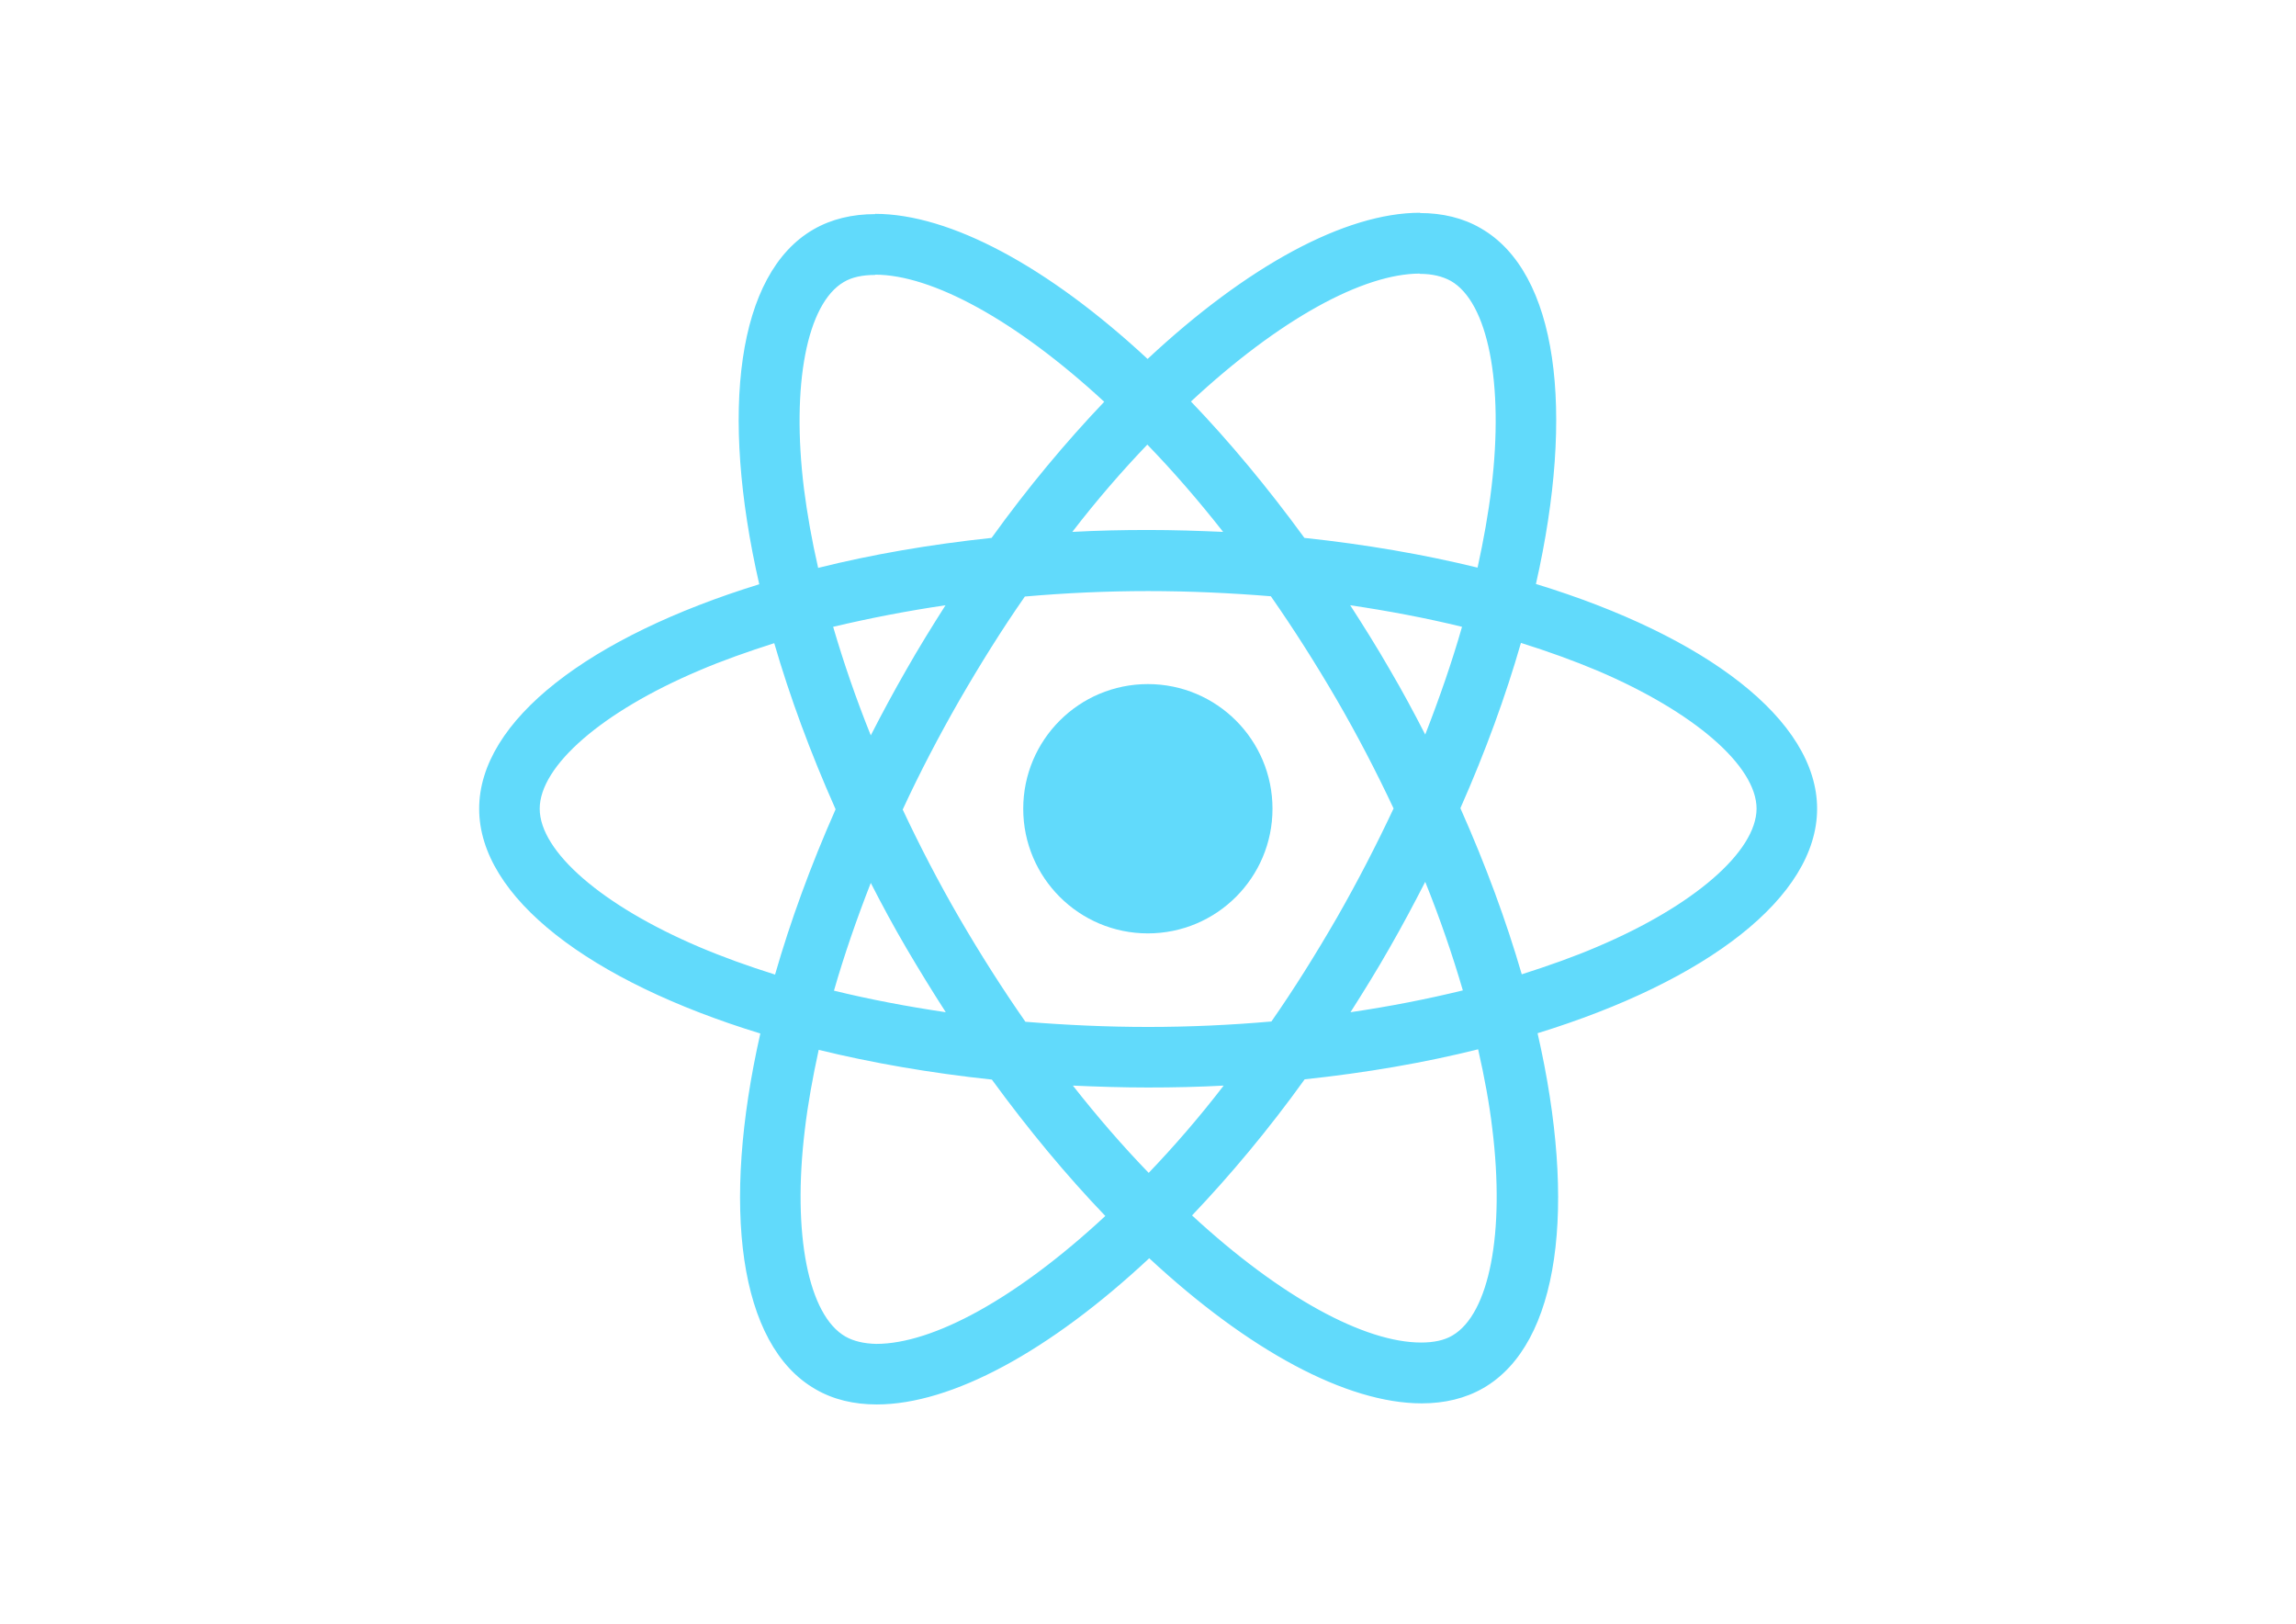
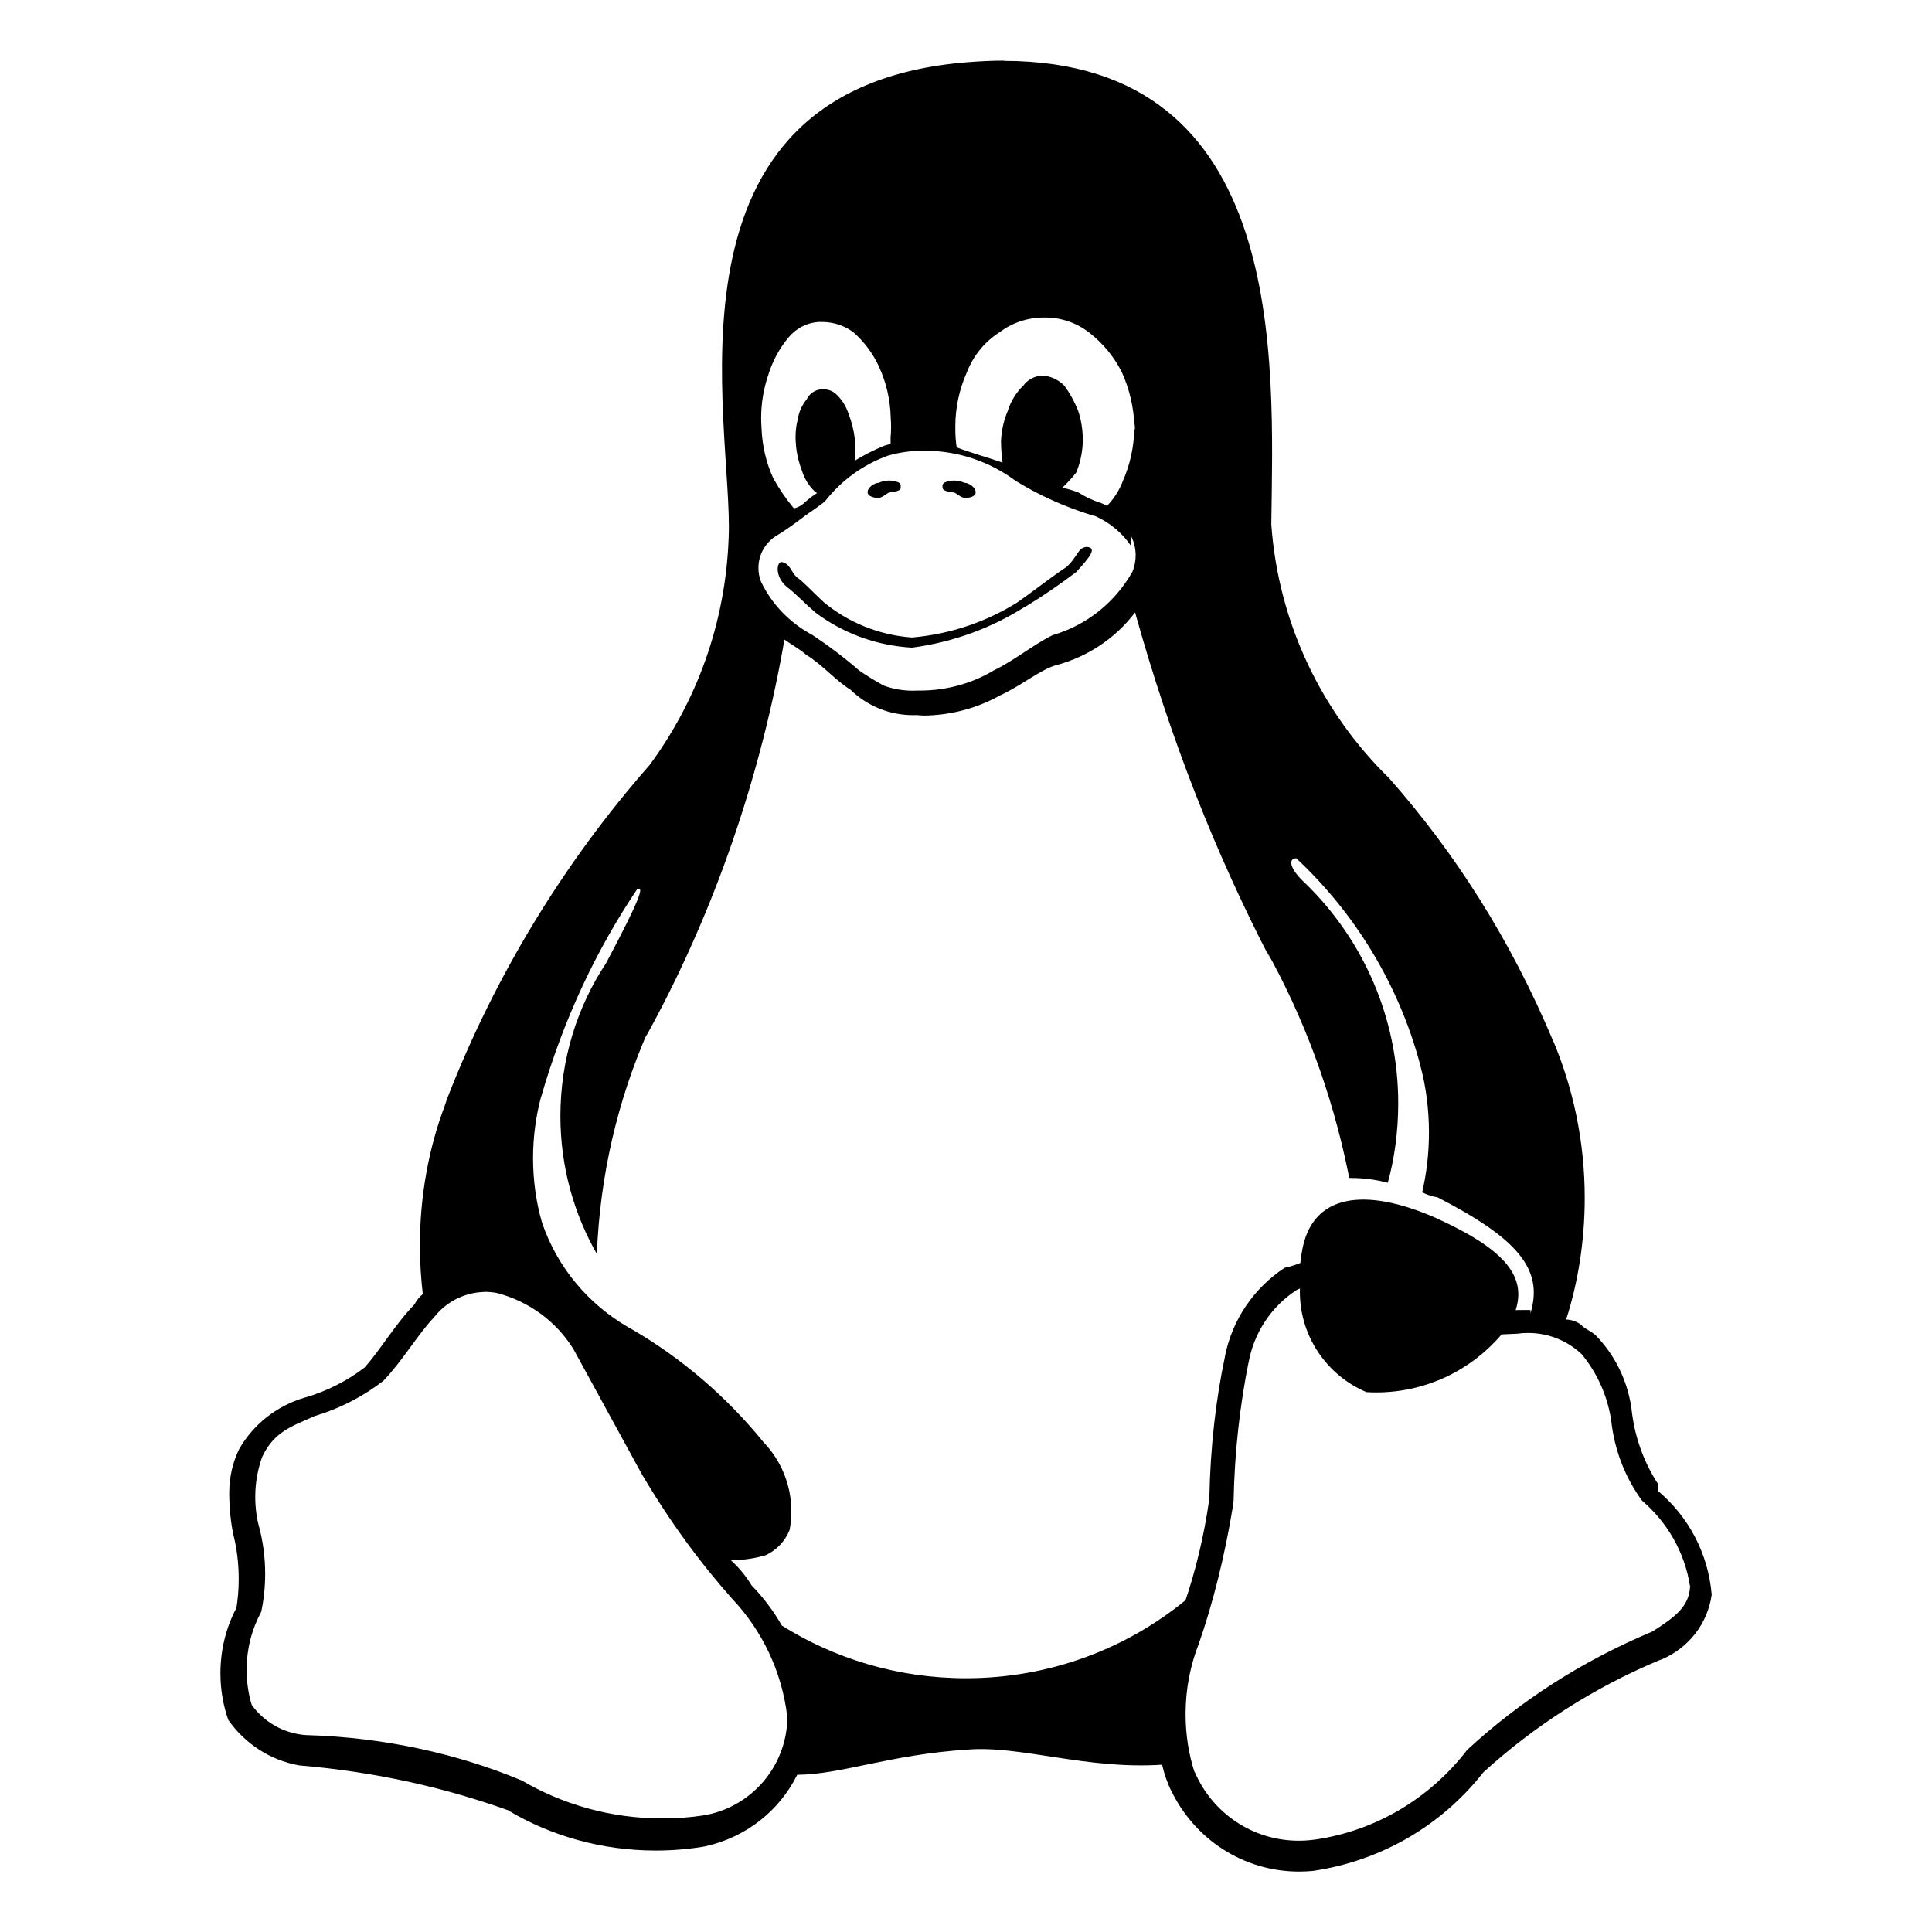
- <svg xmlns="http://www.w3.org/2000/svg" viewBox="0 0 841.9 595.3">
-   <g fill="#61DAFB">
-     <path d="M666.3 296.5c0-32.5-40.7-63.3-103.1-82.4 14.4-63.6 8-114.2-20.2-130.4-6.5-3.8-14.1-5.6-22.4-5.6v22.3c4.6 0 8.3.9 11.4 2.6 13.6 7.8 19.5 37.5 14.9 75.7-1.1 9.4-2.9 19.3-5.1 29.4-19.6-4.8-41-8.5-63.5-10.9-13.5-18.5-27.5-35.3-41.6-50 32.6-30.3 63.2-46.9 84-46.9V78c-27.5 0-63.5 19.6-99.9 53.6-36.4-33.8-72.4-53.2-99.9-53.2v22.3c20.7 0 51.4 16.5 84 46.6-14 14.7-28 31.4-41.3 49.9-22.6 2.4-44 6.1-63.6 11-2.3-10-4-19.7-5.2-29-4.7-38.2 1.1-67.9 14.6-75.8 3-1.8 6.9-2.6 11.5-2.6V78.5c-8.4 0-16 1.8-22.6 5.6-28.1 16.2-34.4 66.7-19.9 130.1-62.2 19.2-102.7 49.9-102.7 82.3 0 32.5 40.7 63.3 103.1 82.4-14.4 63.6-8 114.2 20.2 130.4 6.5 3.8 14.1 5.6 22.5 5.6 27.5 0 63.5-19.6 99.9-53.6 36.4 33.8 72.4 53.2 99.9 53.2 8.4 0 16-1.8 22.6-5.6 28.1-16.2 34.4-66.7 19.9-130.1 62-19.1 102.5-49.9 102.5-82.3zm-130.2-66.7c-3.7 12.9-8.3 26.2-13.5 39.5-4.1-8-8.4-16-13.1-24-4.6-8-9.5-15.8-14.4-23.4 14.2 2.1 27.9 4.7 41 7.9zm-45.8 106.5c-7.8 13.5-15.8 26.3-24.1 38.2-14.9 1.3-30 2-45.2 2-15.1 0-30.2-.7-45-1.9-8.3-11.9-16.4-24.6-24.2-38-7.6-13.1-14.5-26.4-20.8-39.8 6.2-13.4 13.2-26.8 20.7-39.9 7.8-13.5 15.8-26.3 24.1-38.2 14.9-1.3 30-2 45.2-2 15.1 0 30.2.7 45 1.9 8.3 11.9 16.4 24.6 24.2 38 7.6 13.1 14.5 26.4 20.8 39.8-6.3 13.4-13.2 26.8-20.7 39.9zm32.3-13c5.4 13.4 10 26.8 13.8 39.8-13.1 3.2-26.9 5.9-41.2 8 4.9-7.7 9.8-15.6 14.4-23.7 4.6-8 8.9-16.1 13-24.1zM421.2 430c-9.3-9.6-18.6-20.3-27.8-32 9 .4 18.2.7 27.5.7 9.4 0 18.7-.2 27.8-.7-9 11.7-18.3 22.4-27.5 32zm-74.4-58.9c-14.2-2.1-27.9-4.7-41-7.9 3.7-12.9 8.3-26.2 13.5-39.5 4.1 8 8.4 16 13.1 24 4.7 8 9.5 15.8 14.4 23.4zM420.7 163c9.3 9.6 18.6 20.3 27.8 32-9-.4-18.2-.7-27.5-.7-9.4 0-18.7.2-27.8.7 9-11.7 18.3-22.4 27.5-32zm-74 58.9c-4.9 7.7-9.8 15.6-14.4 23.7-4.6 8-8.9 16-13 24-5.4-13.4-10-26.8-13.8-39.8 13.1-3.1 26.9-5.8 41.2-7.9zm-90.5 125.2c-35.4-15.1-58.3-34.9-58.3-50.6 0-15.7 22.9-35.6 58.3-50.6 8.6-3.7 18-7 27.7-10.1 5.7 19.6 13.2 40 22.5 60.9-9.2 20.8-16.6 41.1-22.2 60.6-9.9-3.1-19.3-6.5-28-10.2zM310 490c-13.6-7.8-19.5-37.5-14.9-75.7 1.1-9.4 2.9-19.3 5.1-29.4 19.6 4.8 41 8.5 63.5 10.9 13.5 18.5 27.5 35.3 41.6 50-32.6 30.3-63.2 46.9-84 46.9-4.5-.1-8.3-1-11.3-2.7zm237.2-76.2c4.7 38.2-1.1 67.9-14.6 75.8-3 1.8-6.9 2.6-11.5 2.6-20.7 0-51.4-16.5-84-46.6 14-14.7 28-31.4 41.3-49.9 22.6-2.4 44-6.1 63.6-11 2.3 10.1 4.1 19.8 5.2 29.1zm38.5-66.7c-8.6 3.7-18 7-27.7 10.1-5.7-19.6-13.2-40-22.5-60.9 9.2-20.8 16.6-41.1 22.2-60.6 9.9 3.1 19.3 6.5 28.1 10.2 35.4 15.1 58.3 34.9 58.3 50.6-.1 15.7-23 35.6-58.4 50.6zM320.8 78.4z" />
-     <circle cx="420.9" cy="296.5" r="45.7" />
-     <path d="M520.5 78.1z" />
-   </g>
+ <svg xmlns="http://www.w3.org/2000/svg" fill="#000000" width="800px" height="800px" viewBox="0 0 32 32" version="1.1">
+   <path d="M14.923 8.080c-0.025 0.072-0.141 0.061-0.207 0.082-0.059 0.031-0.107 0.085-0.175 0.085-0.062 0-0.162-0.025-0.17-0.085-0.012-0.082 0.11-0.166 0.187-0.166 0.050-0.024 0.108-0.037 0.169-0.037 0.056 0 0.109 0.011 0.157 0.032l-0.003-0.001c0.022 0.009 0.038 0.030 0.038 0.055 0 0.003-0 0.005-0.001 0.008l0-0v0.025h0.004zM15.611 8.080v-0.027c-0.008-0.025 0.016-0.052 0.036-0.062 0.046-0.020 0.1-0.032 0.157-0.032 0.061 0 0.119 0.014 0.17 0.038l-0.002-0.001c0.079 0 0.2 0.084 0.187 0.169-0.007 0.061-0.106 0.082-0.169 0.082-0.069 0-0.115-0.054-0.176-0.085-0.065-0.023-0.182-0.010-0.204-0.081zM16.963 10.058c-0.532 0.337-1.161 0.574-1.835 0.666l-0.024 0.003c-0.606-0.035-1.157-0.248-1.607-0.588l0.007 0.005c-0.192-0.167-0.35-0.335-0.466-0.419-0.205-0.167-0.18-0.416-0.092-0.416 0.136 0.020 0.161 0.167 0.249 0.25 0.12 0.082 0.269 0.25 0.45 0.416 0.397 0.328 0.899 0.541 1.45 0.583l0.009 0.001c0.654-0.057 1.249-0.267 1.763-0.592l-0.016 0.010c0.244-0.169 0.556-0.417 0.81-0.584 0.195-0.17 0.186-0.334 0.349-0.334 0.16 0.020 0.043 0.167-0.184 0.415-0.246 0.188-0.527 0.381-0.818 0.56l-0.044 0.025zM8.017 21.397h0.012c0.069 0 0.137 0.007 0.203 0.019l-0.007-0.001c0.544 0.14 0.992 0.478 1.273 0.931l0.005 0.009 1.137 2.079 0.004 0.004c0.457 0.773 0.948 1.442 1.497 2.059l-0.011-0.013c0.49 0.52 0.82 1.196 0.909 1.946l0.002 0.016v0.008c-0.012 0.817-0.613 1.491-1.396 1.616l-0.009 0.001c-0.2 0.031-0.432 0.048-0.667 0.048-0.857 0-1.659-0.233-2.347-0.64l0.021 0.012c-1.053-0.441-2.275-0.714-3.555-0.752l-0.015-0c-0.372-0.025-0.696-0.215-0.901-0.496l-0.002-0.003c-0.054-0.174-0.085-0.374-0.085-0.582 0-0.35 0.088-0.679 0.244-0.966l-0.005 0.011v-0.005l0.003-0.004c0.041-0.188 0.065-0.405 0.065-0.627 0-0.274-0.036-0.539-0.104-0.791l0.005 0.021c-0.041-0.15-0.065-0.323-0.065-0.502 0-0.242 0.043-0.473 0.123-0.687l-0.004 0.014c0.2-0.417 0.495-0.5 0.862-0.666 0.438-0.133 0.819-0.334 1.151-0.593l-0.008 0.006h0.002v-0.003c0.32-0.335 0.556-0.751 0.835-1.047 0.195-0.249 0.492-0.41 0.827-0.42l0.002-0zM21.531 21.336c-0.001 0.017-0.001 0.038-0.001 0.059 0 0.743 0.449 1.381 1.091 1.658l0.012 0.005c0.048 0.003 0.104 0.005 0.16 0.005 0.831 0 1.575-0.371 2.075-0.957l0.003-0.004 0.264-0.012c0.053-0.008 0.114-0.012 0.176-0.012 0.341 0 0.652 0.132 0.883 0.348l-0.001-0.001 0.004 0.004c0.249 0.301 0.422 0.673 0.487 1.082l0.002 0.013c0.055 0.505 0.238 0.96 0.517 1.34l-0.005-0.008c0.416 0.356 0.705 0.85 0.793 1.411l0.002 0.013 0.004-0.009v0.022l-0.004-0.015c-0.019 0.327-0.231 0.495-0.622 0.744-1.184 0.497-2.201 1.158-3.077 1.968l0.007-0.006c-0.608 0.792-1.501 1.339-2.523 1.486l-0.021 0.002c-0.074 0.010-0.16 0.016-0.247 0.016-0.768 0-1.428-0.464-1.716-1.126l-0.005-0.012-0.006-0.004c-0.093-0.286-0.146-0.615-0.146-0.956 0-0.416 0.079-0.813 0.224-1.178l-0.008 0.022c0.234-0.668 0.435-1.466 0.568-2.288l0.011-0.083c0.016-0.812 0.104-1.593 0.258-2.35l-0.014 0.083c0.085-0.518 0.381-0.954 0.794-1.225l0.007-0.004 0.056-0.027zM18.8 10.142c0.6 2.147 1.339 4.002 2.247 5.757l-0.079-0.167c0.613 1.090 1.090 2.355 1.363 3.695l0.014 0.084c0.009-0 0.020-0 0.031-0 0.217 0 0.427 0.029 0.627 0.084l-0.017-0.004c0.11-0.395 0.173-0.848 0.173-1.316 0-1.426-0.587-2.716-1.533-3.639l-0.001-0.001c-0.275-0.25-0.29-0.419-0.154-0.419 0.971 0.91 1.689 2.078 2.045 3.394l0.012 0.051c0.089 0.329 0.14 0.707 0.14 1.097 0 0.351-0.041 0.693-0.119 1.020l0.006-0.030c0.074 0.038 0.16 0.067 0.251 0.083l0.006 0.001c1.29 0.667 1.766 1.172 1.537 1.921v-0.054c-0.075-0.004-0.15 0-0.225 0h-0.020c0.189-0.584-0.227-1.031-1.331-1.53-1.143-0.5-2.057-0.42-2.212 0.581-0.011 0.049-0.019 0.106-0.022 0.165l-0 0.003c-0.073 0.030-0.16 0.058-0.25 0.078l-0.011 0.002c-0.508 0.336-0.87 0.859-0.989 1.469l-0.002 0.014c-0.148 0.695-0.241 1.5-0.256 2.323l-0 0.012v0.004c-0.091 0.637-0.23 1.207-0.418 1.753l0.020-0.066c-0.983 0.804-2.251 1.29-3.634 1.29-1.13 0-2.184-0.325-3.073-0.887l0.024 0.014c-0.146-0.253-0.313-0.472-0.503-0.667l0.001 0.001c-0.097-0.16-0.211-0.297-0.342-0.415l-0.002-0.001c0.207-0 0.407-0.031 0.596-0.088l-0.015 0.004c0.18-0.085 0.318-0.232 0.391-0.412l0.002-0.005c0.018-0.093 0.029-0.199 0.029-0.308 0-0.445-0.175-0.848-0.461-1.146l0.001 0.001c-0.619-0.761-1.359-1.395-2.196-1.88l-0.038-0.020c-0.671-0.388-1.179-0.995-1.43-1.722l-0.007-0.022c-0.093-0.318-0.147-0.684-0.147-1.062 0-0.353 0.047-0.695 0.134-1.021l-0.006 0.027c0.377-1.314 0.921-2.461 1.62-3.496l-0.028 0.043c0.134-0.081 0.046 0.169-0.51 1.217-0.474 0.713-0.757 1.59-0.757 2.533 0 0.84 0.224 1.627 0.616 2.306l-0.012-0.022c0.052-1.309 0.345-2.537 0.834-3.659l-0.025 0.065c1.055-1.902 1.854-4.111 2.275-6.452l0.020-0.131c0.060 0.045 0.271 0.169 0.361 0.252 0.272 0.166 0.475 0.416 0.737 0.581 0.267 0.26 0.633 0.42 1.035 0.42 0.021 0 0.042-0 0.063-0.001l-0.003 0c0.049 0.004 0.094 0.008 0.137 0.008 0.459-0.009 0.887-0.132 1.259-0.342l-0.013 0.007c0.362-0.167 0.65-0.417 0.925-0.5h0.006c0.535-0.145 0.983-0.454 1.3-0.869l0.004-0.006zM15.301 7.465c0.003 0 0.006-0 0.009-0 0.569 0 1.094 0.187 1.517 0.503l-0.007-0.005c0.378 0.234 0.814 0.433 1.275 0.574l0.040 0.010h0.004c0.246 0.11 0.449 0.281 0.594 0.494l0.003 0.005v-0.164c0.046 0.092 0.074 0.201 0.074 0.316 0 0.098-0.020 0.191-0.055 0.276l0.002-0.005c-0.288 0.507-0.755 0.884-1.313 1.048l-0.016 0.004v0.002c-0.335 0.169-0.626 0.416-0.968 0.581-0.35 0.21-0.771 0.334-1.222 0.334-0.015 0-0.030-0-0.045-0l0.002 0c-0.022 0.001-0.048 0.002-0.074 0.002-0.174 0-0.342-0.031-0.496-0.089l0.010 0.003c-0.159-0.087-0.29-0.169-0.417-0.257l0.014 0.010c-0.227-0.199-0.477-0.39-0.739-0.565l-0.026-0.016v-0.006h-0.006c-0.375-0.199-0.67-0.504-0.852-0.876l-0.005-0.012c-0.027-0.067-0.042-0.145-0.042-0.226 0-0.218 0.112-0.41 0.281-0.522l0.002-0.001c0.28-0.169 0.475-0.339 0.604-0.42 0.13-0.092 0.179-0.127 0.22-0.164h0.002v-0.004c0.268-0.339 0.623-0.599 1.032-0.746l0.016-0.005c0.174-0.050 0.374-0.079 0.581-0.081h0.001zM13.589 5.333h0.045c0.188 0.004 0.361 0.067 0.501 0.17l-0.002-0.002c0.179 0.159 0.325 0.352 0.425 0.57l0.004 0.011c0.113 0.245 0.183 0.53 0.191 0.83l0 0.003v0.005c0.004 0.046 0.006 0.099 0.006 0.152 0 0.063-0.003 0.126-0.009 0.188l0.001-0.008v0.1c-0.037 0.009-0.070 0.022-0.104 0.030-0.191 0.079-0.352 0.163-0.505 0.258l0.014-0.008c0.008-0.055 0.012-0.118 0.012-0.182 0-0.053-0.003-0.106-0.009-0.158l0.001 0.006v-0.019c-0.018-0.154-0.054-0.295-0.107-0.428l0.004 0.011c-0.041-0.132-0.113-0.244-0.207-0.333l-0-0c-0.055-0.050-0.128-0.081-0.209-0.081-0.007 0-0.014 0-0.021 0.001l0.001-0h-0.026c-0.103 0.011-0.189 0.075-0.232 0.163l-0.001 0.002c-0.077 0.093-0.13 0.208-0.15 0.334l-0 0.004c-0.023 0.086-0.035 0.185-0.035 0.287 0 0.044 0.002 0.088 0.007 0.131l-0-0.005v0.019c0.016 0.154 0.052 0.296 0.104 0.428l-0.004-0.011c0.042 0.132 0.113 0.245 0.207 0.335l0 0c0.012 0.012 0.026 0.022 0.042 0.030l0.001 0c-0.083 0.053-0.155 0.109-0.221 0.171l0.001-0.001c-0.045 0.040-0.1 0.070-0.161 0.084l-0.003 0.001c-0.123-0.147-0.237-0.312-0.335-0.486l-0.008-0.016c-0.113-0.245-0.183-0.529-0.194-0.83l-0-0.004c-0.004-0.048-0.006-0.104-0.006-0.161 0-0.241 0.039-0.473 0.11-0.69l-0.004 0.016c0.074-0.258 0.195-0.481 0.356-0.671l-0.002 0.003c0.127-0.15 0.313-0.245 0.522-0.25h0.001zM17.291 5.259h0.016c0.001 0 0.002 0 0.004 0 0.275 0 0.527 0.093 0.729 0.249l-0.003-0.002c0.229 0.177 0.413 0.4 0.542 0.655l0.005 0.011c0.121 0.266 0.196 0.575 0.207 0.901l0 0.004c0-0.025 0.007-0.050 0.007-0.075v0.131l-0.005-0.026-0.005-0.030c-0.003 0.32-0.071 0.622-0.193 0.897l0.006-0.014c-0.062 0.163-0.152 0.303-0.266 0.419l0-0c-0.030-0.018-0.067-0.035-0.104-0.050l-0.006-0.002c-0.135-0.042-0.253-0.099-0.36-0.169l0.005 0.003c-0.077-0.032-0.169-0.060-0.264-0.081l-0.011-0.002c0.081-0.076 0.156-0.157 0.225-0.243l0.004-0.005c0.063-0.148 0.102-0.319 0.11-0.499l0-0.003v-0.025c0-0.008 0-0.016 0-0.025 0-0.17-0.028-0.333-0.080-0.485l0.003 0.011c-0.063-0.159-0.14-0.296-0.232-0.421l0.004 0.005c-0.087-0.088-0.202-0.148-0.331-0.165l-0.003-0h-0.020c-0.001 0-0.003-0-0.004-0-0.132 0-0.25 0.065-0.322 0.164l-0.001 0.001c-0.116 0.113-0.204 0.253-0.254 0.41l-0.002 0.007c-0.063 0.147-0.104 0.318-0.112 0.496l-0 0.003v0.024c0.002 0.12 0.011 0.236 0.027 0.349l-0.002-0.015c-0.241-0.084-0.547-0.169-0.759-0.252-0.012-0.073-0.020-0.159-0.022-0.247l-0-0.003v-0.025c-0.001-0.020-0.001-0.043-0.001-0.066 0-0.324 0.069-0.631 0.194-0.908l-0.006 0.014c0.106-0.279 0.293-0.508 0.532-0.663l0.005-0.003c0.204-0.156 0.462-0.25 0.742-0.25h0zM16.63 1.004c-0.194 0-0.394 0.010-0.6 0.026-5.281 0.416-3.88 6.007-3.961 7.87-0.050 1.426-0.534 2.729-1.325 3.792l0.013-0.018c-1.407 1.602-2.555 3.474-3.351 5.523l-0.043 0.127c-0.258 0.685-0.408 1.476-0.408 2.302 0 0.285 0.018 0.566 0.052 0.841l-0.003-0.033c-0.056 0.046-0.103 0.102-0.136 0.166l-0.001 0.003c-0.325 0.335-0.562 0.75-0.829 1.048-0.283 0.217-0.615 0.388-0.975 0.494l-0.021 0.005c-0.464 0.139-0.842 0.442-1.075 0.841l-0.005 0.009c-0.104 0.212-0.165 0.461-0.165 0.725 0 0.010 0 0.019 0 0.029l-0-0.001c0.002 0.238 0.026 0.469 0.073 0.693l-0.004-0.023c0.056 0.219 0.088 0.471 0.088 0.73 0 0.17-0.014 0.337-0.041 0.5l0.002-0.018c-0.167 0.313-0.264 0.685-0.264 1.080 0 0.278 0.048 0.544 0.137 0.791l-0.005-0.016c0.273 0.388 0.686 0.662 1.164 0.749l0.011 0.002c1.274 0.107 2.451 0.373 3.561 0.78l-0.094-0.030c0.698 0.415 1.539 0.66 2.436 0.66 0.294 0 0.582-0.026 0.862-0.077l-0.029 0.004c0.667-0.151 1.211-0.586 1.504-1.169l0.006-0.013c0.734-0.004 1.537-0.336 2.824-0.417 0.873-0.072 1.967 0.334 3.22 0.25 0.037 0.159 0.086 0.298 0.148 0.429l-0.006-0.013 0.004 0.004c0.384 0.804 1.19 1.35 2.124 1.35 0.081 0 0.161-0.004 0.24-0.012l-0.010 0.001c1.151-0.17 2.139-0.768 2.813-1.623l0.007-0.009c0.843-0.768 1.827-1.401 2.905-1.853l0.067-0.025c0.432-0.191 0.742-0.585 0.81-1.059l0.001-0.007c-0.059-0.694-0.392-1.299-0.888-1.716l-0.004-0.003v-0.121l-0.004-0.004c-0.214-0.33-0.364-0.722-0.421-1.142l-0.002-0.015c-0.053-0.513-0.278-0.966-0.615-1.307l0 0h-0.004c-0.074-0.067-0.154-0.084-0.235-0.169-0.066-0.047-0.148-0.076-0.237-0.080l-0.001-0c0.195-0.602 0.308-1.294 0.308-2.013 0-0.94-0.193-1.835-0.541-2.647l0.017 0.044c-0.704-1.672-1.619-3.111-2.732-4.369l0.014 0.017c-1.105-1.082-1.828-2.551-1.948-4.187l-0.001-0.021c0.033-2.689 0.295-7.664-4.429-7.671z" />
</svg>
